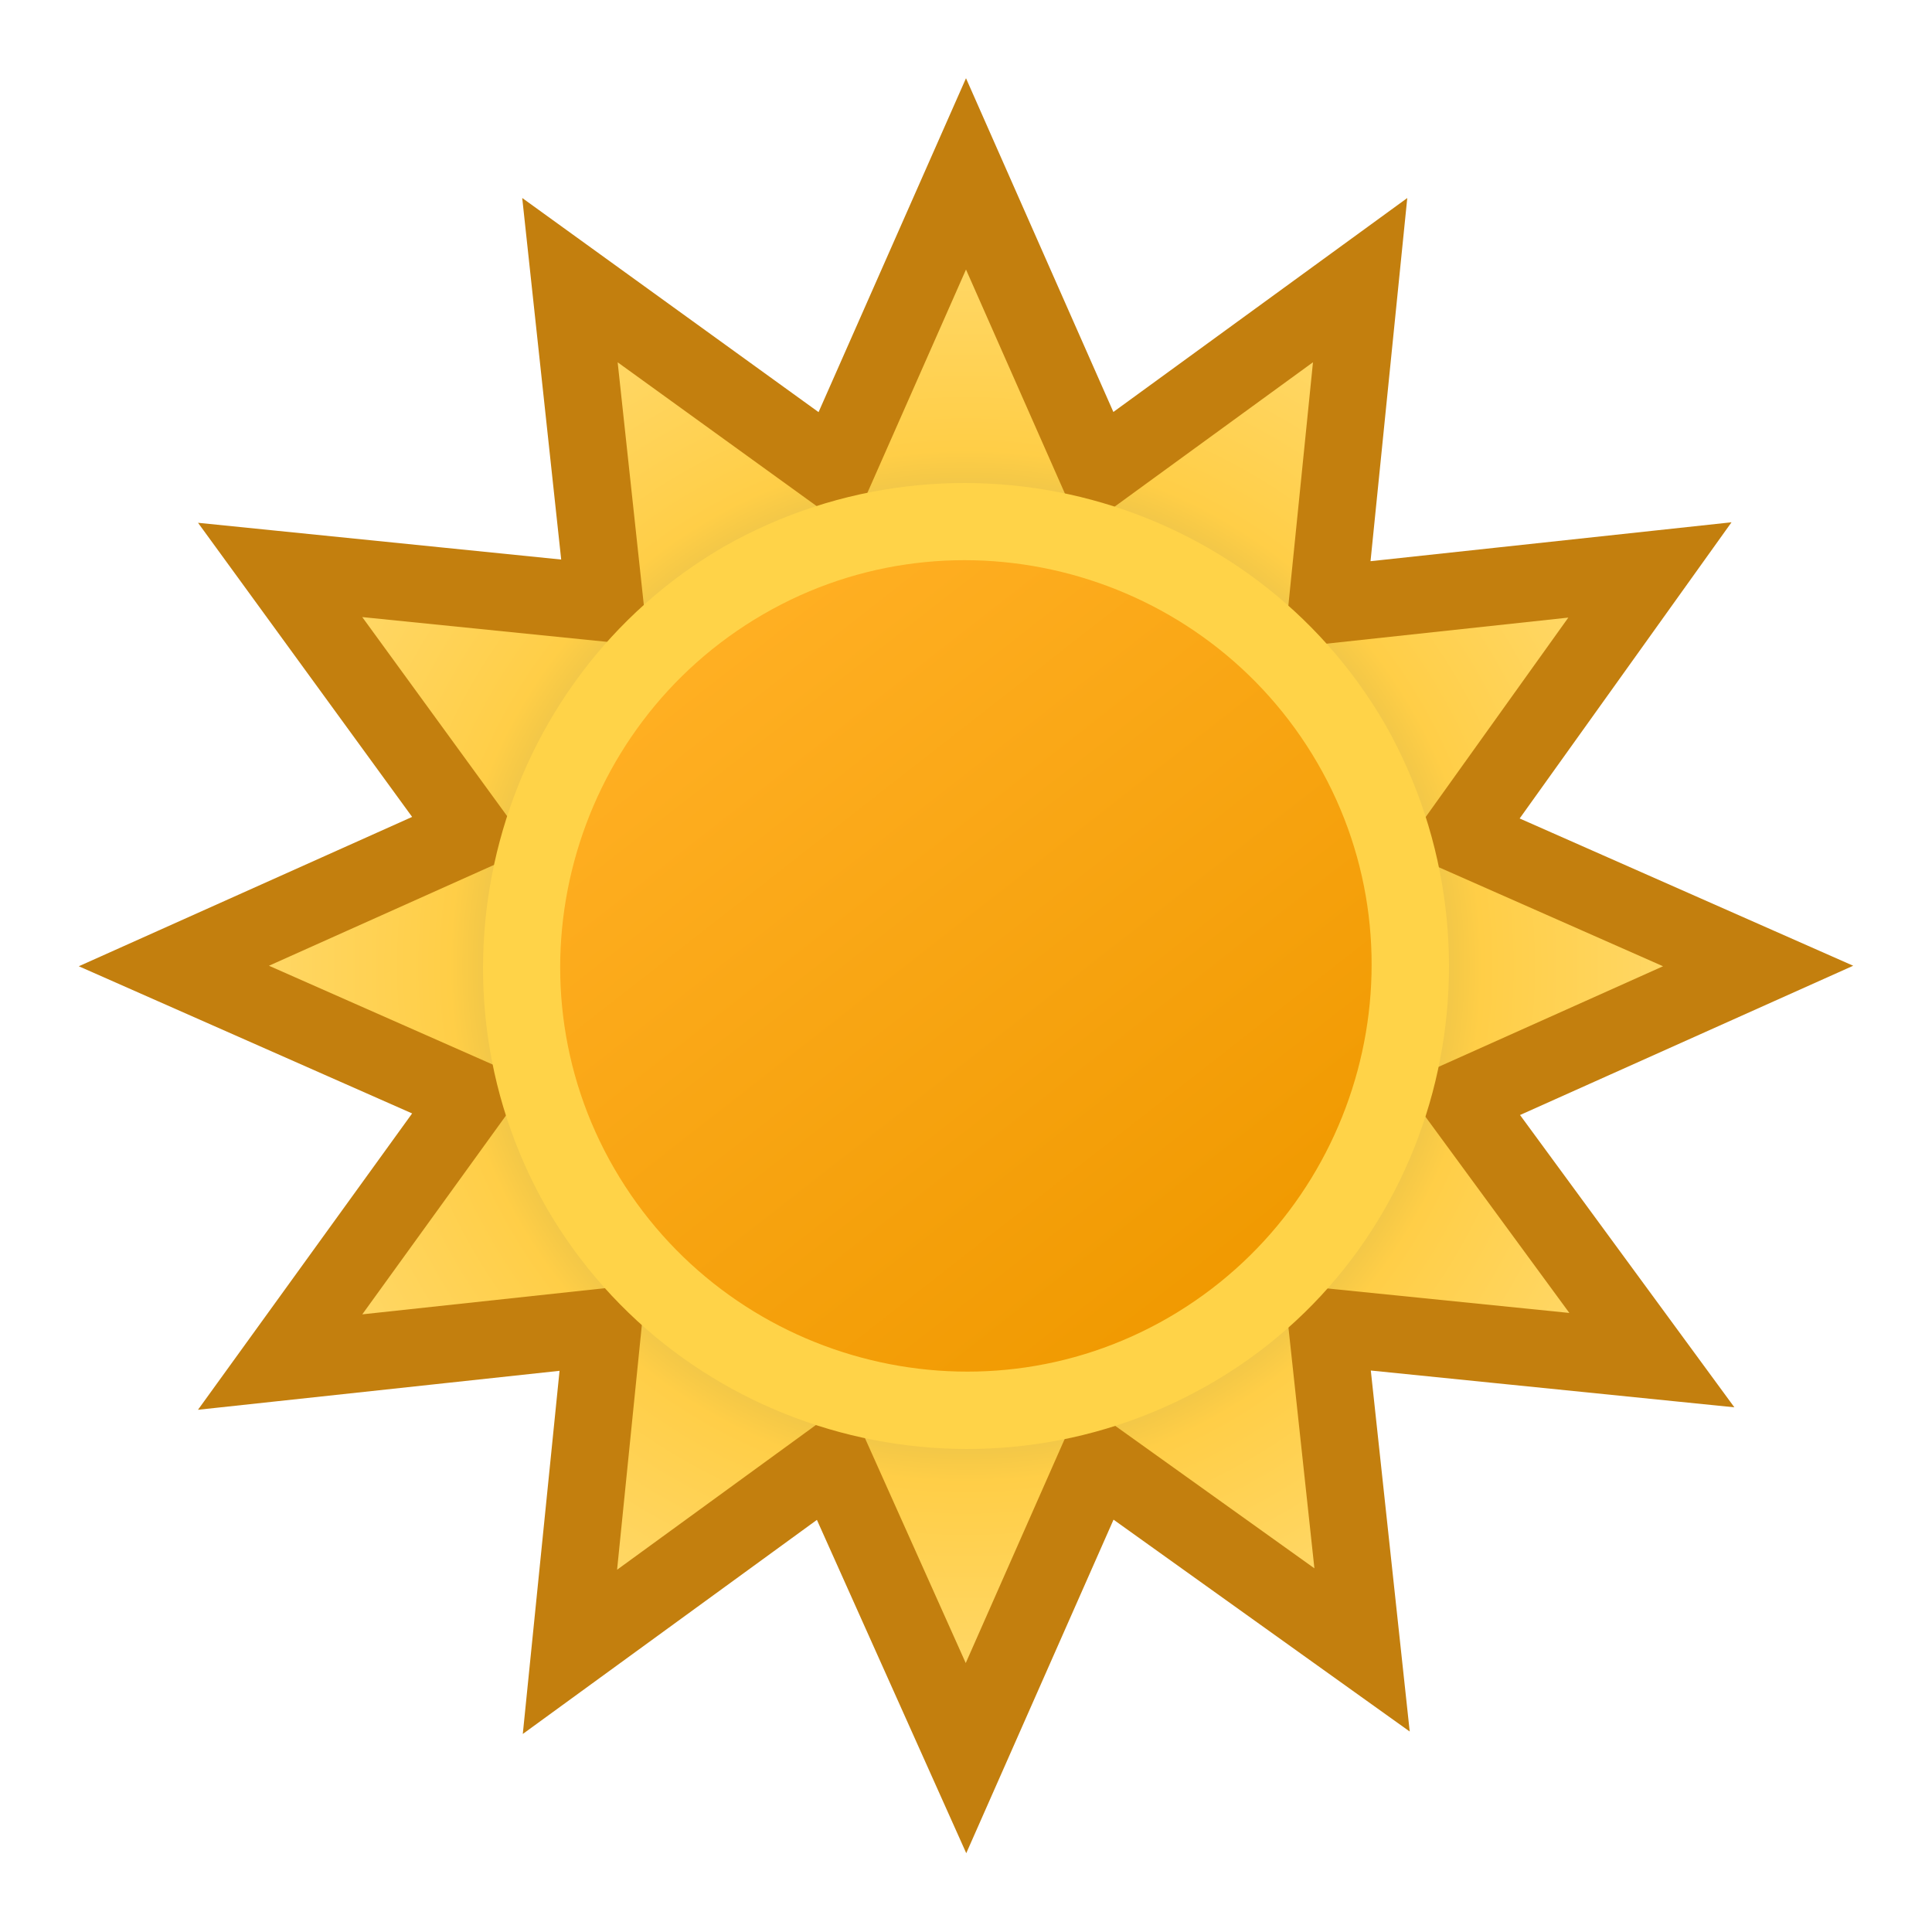
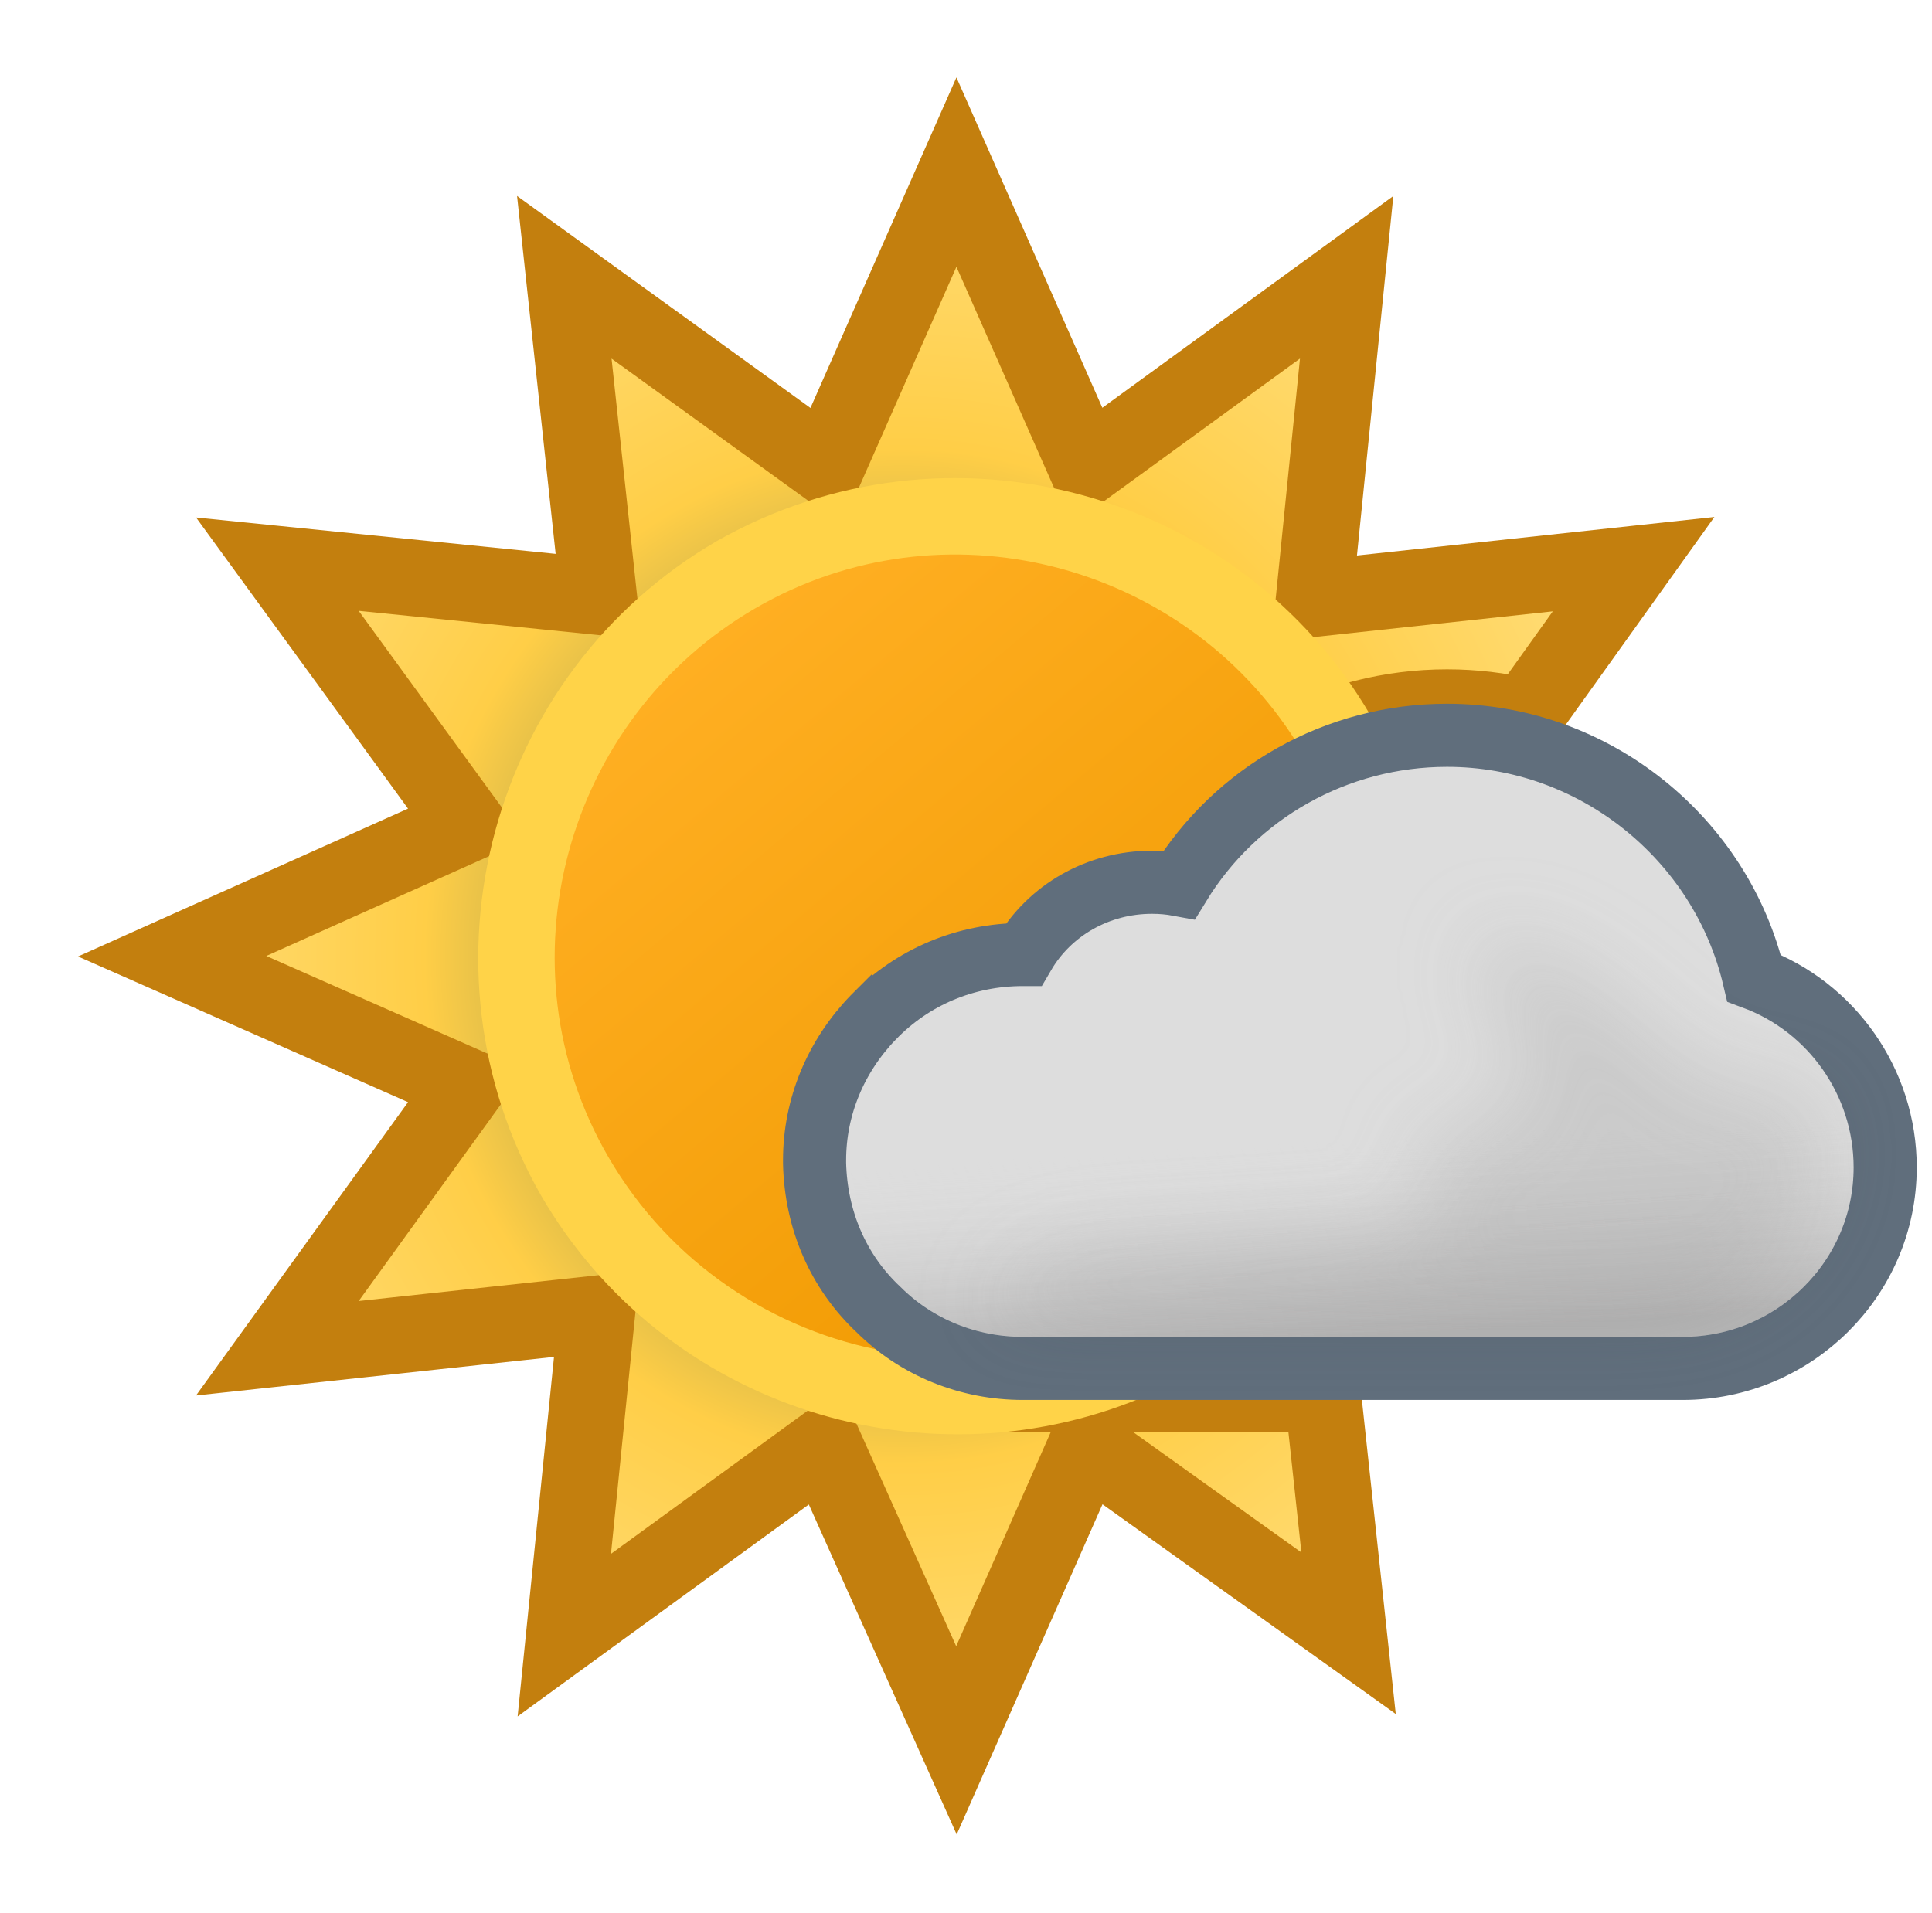
- <svg xmlns="http://www.w3.org/2000/svg" width="100" height="100" fill="none" viewBox="0 0 100 100">
-   <path fill="url(#01d__01d__paint0_radial_1965_4979)" stroke="#C37F0E" stroke-width="4" d="M75.6 56.9L91 50l-15.4-6.8 9.8-13.7-16.7 1.8 1.7-16.8-13.6 9.9L50 9l-6.8 15.4-13.7-9.9 1.8 16.7-16.8-1.7 9.9 13.6L9 50l15.4 6.8-9.9 13.7 16.7-1.8-1.7 16.8 13.6-9.9L50 91l6.8-15.4 13.7 9.8-1.8-16.7 16.8 1.7-9.9-13.5z" />
-   <path fill="#FFD348" d="M28.284 62.509c6.901 11.908 22.205 16.01 34.208 9.206C74.496 64.91 78.497 49.5 71.695 37.491c-6.902-11.908-22.206-16.01-34.21-9.206-11.901 6.905-16.002 22.315-9.2 34.224z" />
-   <path fill="url(#01d__01d__paint1_linear_1965_4979)" d="M31.8 60.493c5.798 9.998 18.695 13.497 28.693 7.699 9.998-5.799 13.497-18.696 7.699-28.694C62.393 29.5 49.496 26 39.498 31.799 29.5 37.6 26 50.496 31.799 60.493z" />
+ <svg xmlns="http://www.w3.org/2000/svg" width="101" height="100" fill="none" viewBox="0 0 101 100">
+   <path fill="url(#02d__02d__paint0_radial_1965_4982)" fill-rule="evenodd" stroke="#C37F0E" stroke-width="4" d="M79.698 37.47L85.4 29.5l-16.7 1.8 1.7-16.8-13.6 9.9L50 9l-6.8 15.4-13.7-9.9 1.8 16.7-16.8-1.7 9.9 13.6L9 50l15.4 6.8-9.9 13.7 16.7-1.8-1.7 16.8 13.6-9.9L50 91l6.8-15.4 13.7 9.8-1.35-12.524H53.466c-3.222 0-6.258-1.177-8.55-3.408-2.417-2.292-3.718-5.39-3.78-8.737v-.123c0-3.16 1.24-6.135 3.47-8.365a12.25 12.25 0 018.117-3.718c1.673-2.417 4.461-3.842 7.497-3.842h.682C64.248 39.974 69.762 37 75.649 37c1.384 0 2.741.163 4.05.47z" clip-rule="evenodd" />
+   <path fill="#FFD348" fill-rule="evenodd" d="M60.178 72.876c-11.59 5.094-25.43.788-31.894-10.367-6.802-11.909-2.701-27.32 9.202-34.224 11.991-6.798 27.276-2.71 34.188 9.17a18.36 18.36 0 00-10.772 7.228h-.682c-3.036 0-5.824 1.425-7.497 3.842a12.25 12.25 0 00-8.117 3.718 11.765 11.765 0 00-3.47 8.365v.123c.062 3.346 1.363 6.445 3.78 8.737 2.292 2.23 5.328 3.408 8.55 3.408h6.712z" clip-rule="evenodd" />
+   <path fill="url(#02d__02d__paint1_linear_1965_4982)" fill-rule="evenodd" d="M46.356 70.665C40.454 69.61 35.027 66.058 31.8 60.493c-5.798-9.998-2.3-22.895 7.699-28.694 9.774-5.669 22.32-2.45 28.294 7.038a18.394 18.394 0 00-6.89 5.846h-.682c-3.036 0-5.824 1.425-7.497 3.842a12.25 12.25 0 00-8.117 3.718 11.766 11.766 0 00-3.47 8.365v.123c.062 3.346 1.363 6.445 3.78 8.737.452.44.934.84 1.44 1.197z" clip-rule="evenodd" />
+   <path fill="#DDD" stroke="#606E7C" stroke-width="3.3" d="M45.65 53.203l-.001.001c-1.956 2.029-3.065 4.665-3.065 7.465v.165c.072 2.948 1.227 5.663 3.354 7.654 1.991 1.98 4.699 3.065 7.528 3.065H87.98c5.792 0 10.573-4.69 10.573-10.51 0-4.478-2.82-8.396-6.855-9.894-1.71-7.29-8.34-12.7-16.048-12.7-5.789 0-11.058 3.001-14 7.814a7.685 7.685 0 00-1.429-.13c-2.831 0-5.355 1.467-6.705 3.78h-.049c-2.98 0-5.765 1.167-7.816 3.291z" />
+   <path fill="url(#02d__02d__paint2_linear_1965_4982)" fill-rule="evenodd" d="M90.272 52.428c-1.177-7.001-7.374-12.33-14.623-12.33-5.639 0-10.72 3.16-13.198 8.117a5.715 5.715 0 00-2.23-.434c-2.603 0-4.834 1.55-5.701 3.842-.372-.062-.682-.062-1.054-.062-2.54 0-4.895.992-6.63 2.788-1.672 1.735-2.602 3.966-2.602 6.32v.124c.062 2.54 1.053 4.833 2.85 6.506 1.673 1.673 3.966 2.603 6.382 2.603H87.98c4.895 0 8.923-3.966 8.923-8.86 0-4.09-2.788-7.622-6.63-8.614z" clip-rule="evenodd" style="mix-blend-mode:multiply" opacity=".6" />
+   <g style="mix-blend-mode:multiply" filter="url(#02d__02d__filter0_f_1965_4982)" opacity=".3">
+     <path fill="#B6B6B6" d="M58.176 65.503c1.107 0 15.396-.789 16.407-1.24 1.382-.616-1.481-4.32 0-4.628.669-.139 1.652-.575 1.652-.575s2.698-.992 3.163-.992c.465 0 .232-1.837.086-2.98l-.086-.819c0-.539-1.606-1.657-1.86-3.017-.175-.947.263-2.221.172-2.459 0 0-.032-.017-.023-.02.01-.002.017.005.023.02.07.033.571.203.571.203 1.207.409 3.116 1.078 4.834 2.256 1.028.704 2.442 2.053 2.442 2.053s1.02.788 1.276 1.045c.62.62 2.478 2.478 3.718 2.478h3.098l1.394.985.31 1.99c0 4.895-4.028 8.86-8.923 8.86H51.36s2.788-3.16 6.816-3.16z" />
+   </g>
  <defs>
-     <radialGradient id="01d__01d__paint0_radial_1965_4979" cx="0" cy="0" r="1" gradientTransform="matrix(41 0 0 41 50 50)" gradientUnits="userSpaceOnUse">
+     <linearGradient id="02d__02d__paint1_linear_1965_4982" x1="36.496" x2="63.495" y1="33.908" y2="66.084" gradientUnits="userSpaceOnUse">
+       <stop stop-color="#FFAF22" />
+       <stop offset=".99" stop-color="#F09900" />
+     </linearGradient>
+     <linearGradient id="02d__02d__paint2_linear_1965_4982" x1="69.329" x2="70.568" y1="49.702" y2="69.902" gradientUnits="userSpaceOnUse">
+       <stop offset=".484" stop-color="#fff" stop-opacity="0" />
+       <stop offset="1" stop-color="#B3B2B2" />
+     </linearGradient>
+     <radialGradient id="02d__02d__paint0_radial_1965_4982" cx="0" cy="0" r="1" gradientTransform="matrix(38.2 0 0 41 47.2 50)" gradientUnits="userSpaceOnUse">
      <stop offset=".514" stop-color="#D6B849" />
      <stop offset=".652" stop-color="#FFCE47" />
      <stop offset="1" stop-color="#FFDB73" />
    </radialGradient>
-     <linearGradient id="01d__01d__paint1_linear_1965_4979" x1="37.115" x2="63.927" y1="33.947" y2="68.266" gradientUnits="userSpaceOnUse">
-       <stop stop-color="#FFAF22" />
-       <stop offset=".99" stop-color="#F09900" />
-     </linearGradient>
+     <filter id="02d__02d__filter0_f_1965_4982" width="52.668" height="28.565" x="47.022" y="44.435" color-interpolation-filters="sRGB" filterUnits="userSpaceOnUse">
+       <feFlood flood-opacity="0" result="BackgroundImageFix" />
+       <feBlend in="SourceGraphic" in2="BackgroundImageFix" result="shape" />
+       <feGaussianBlur result="effect1_foregroundBlur_1965_4982" stdDeviation="2.169" />
+     </filter>
  </defs>
</svg>
